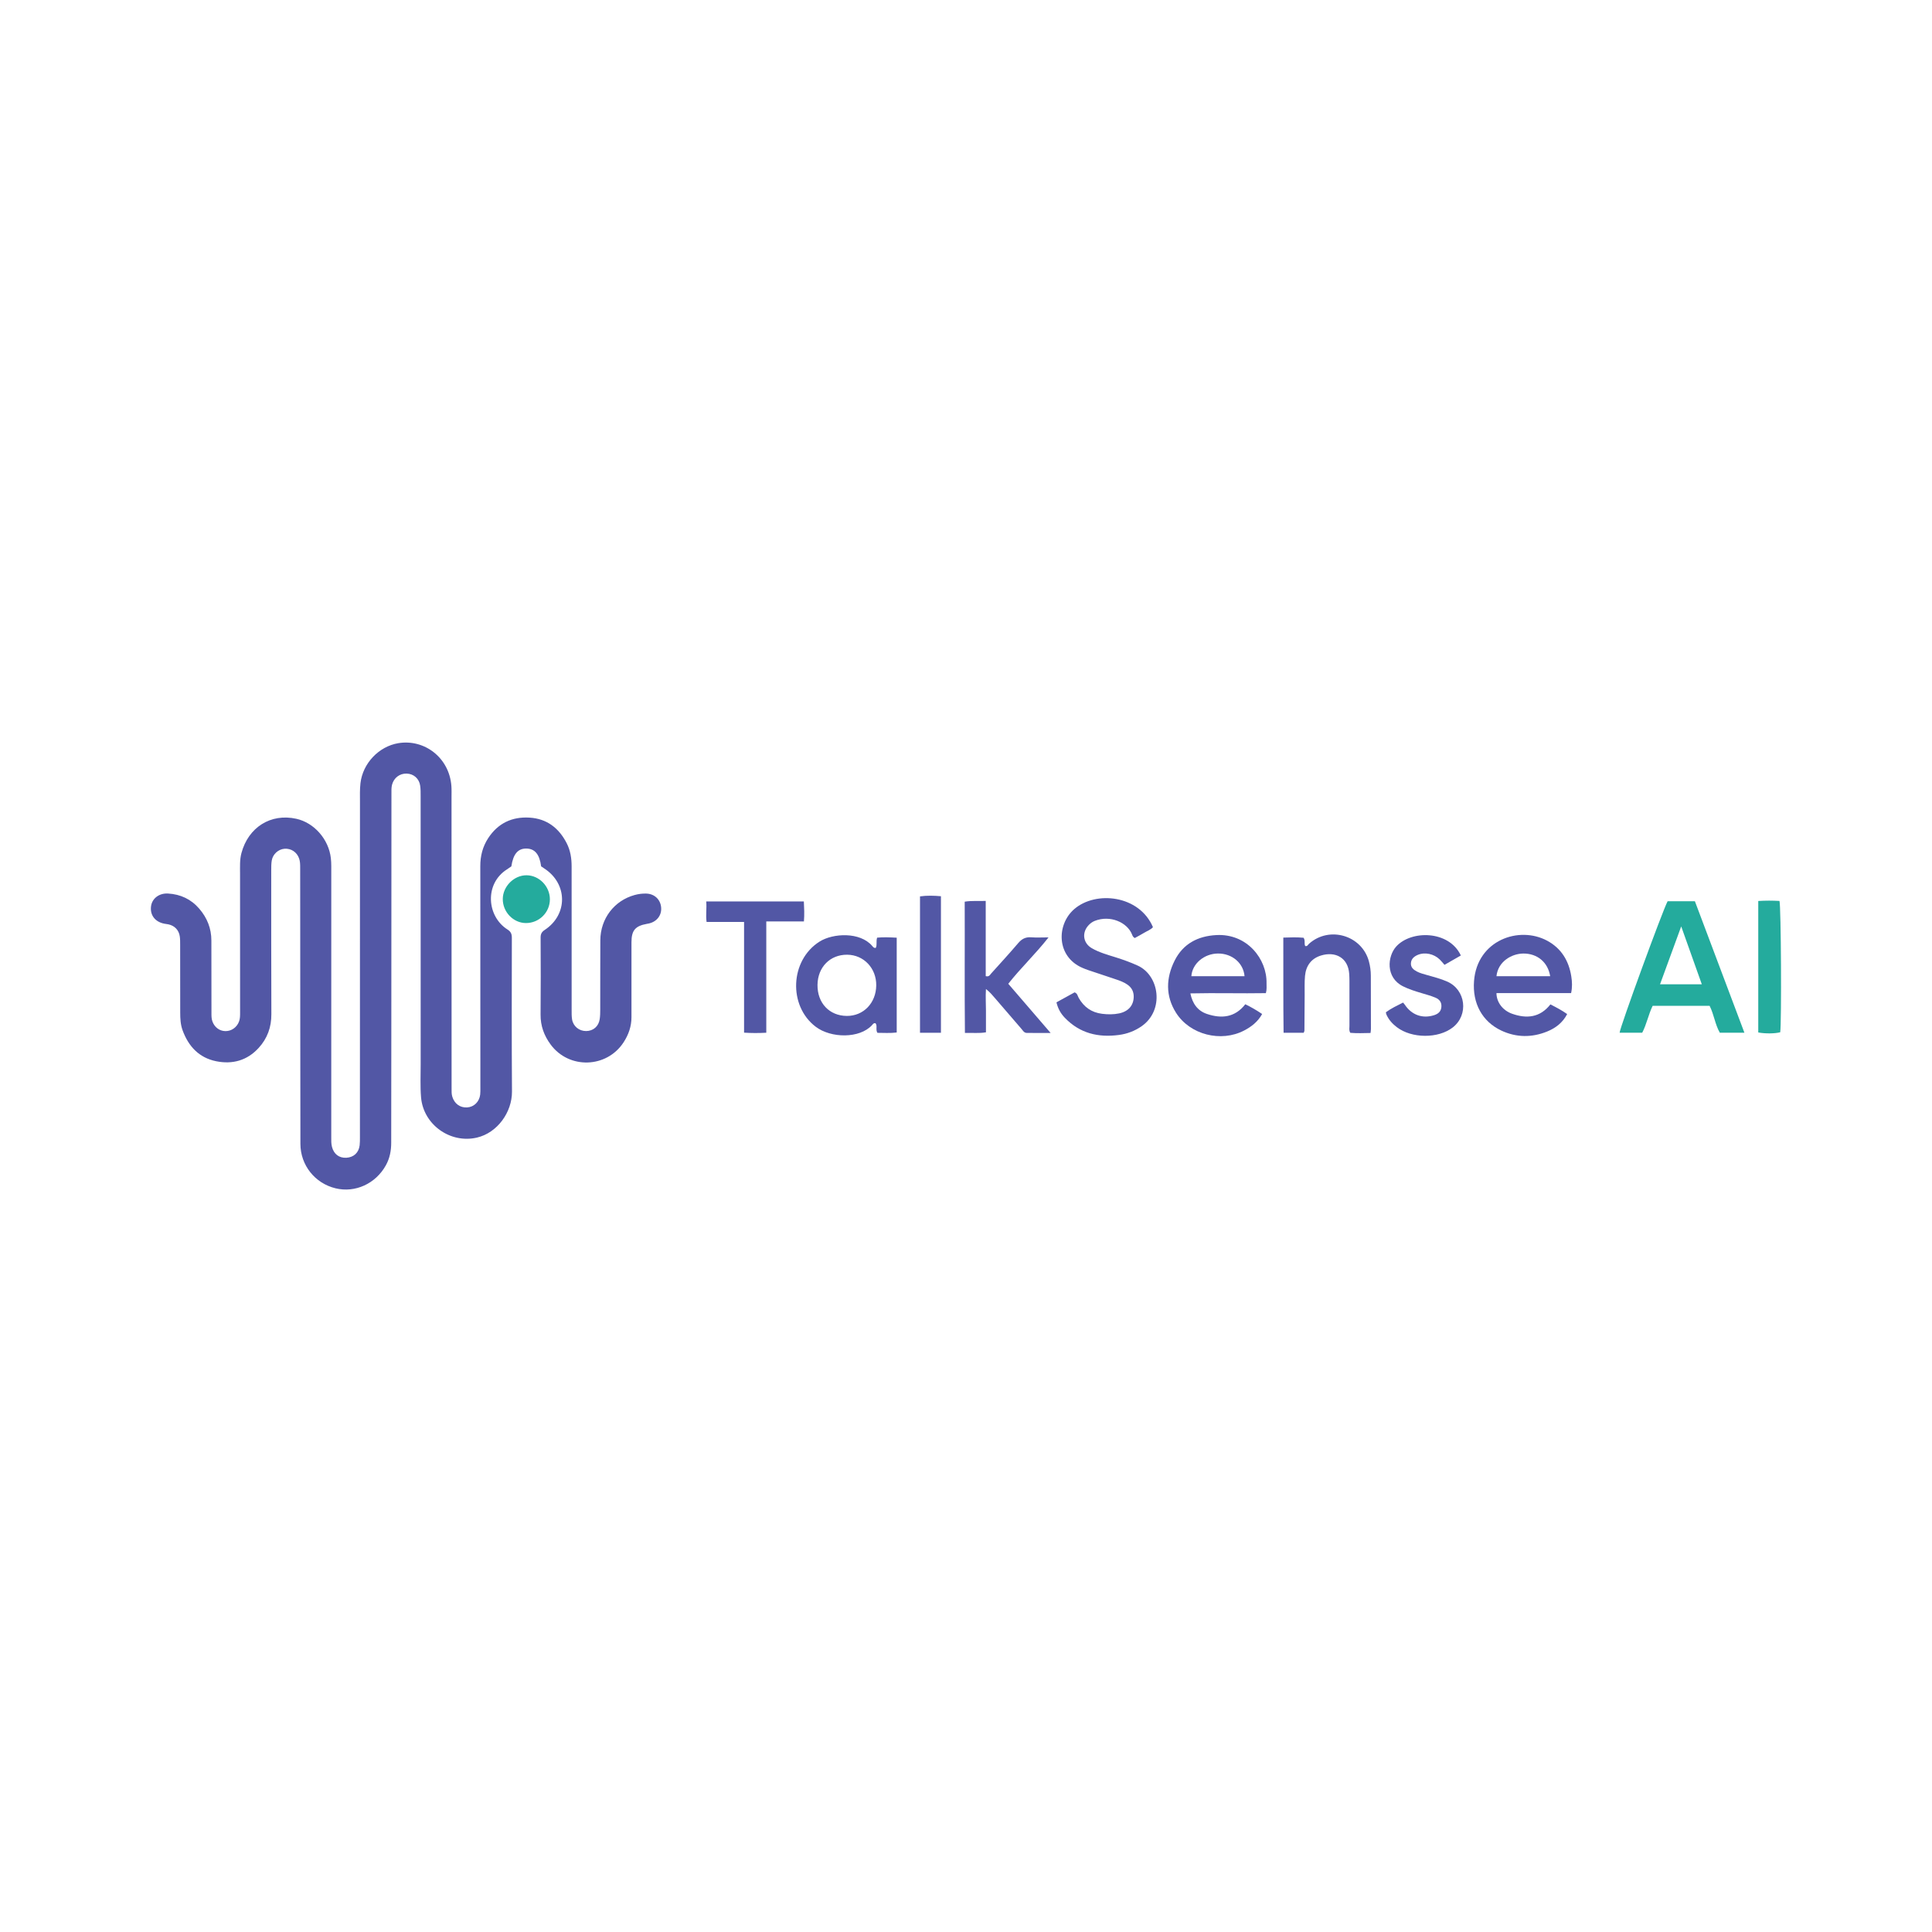
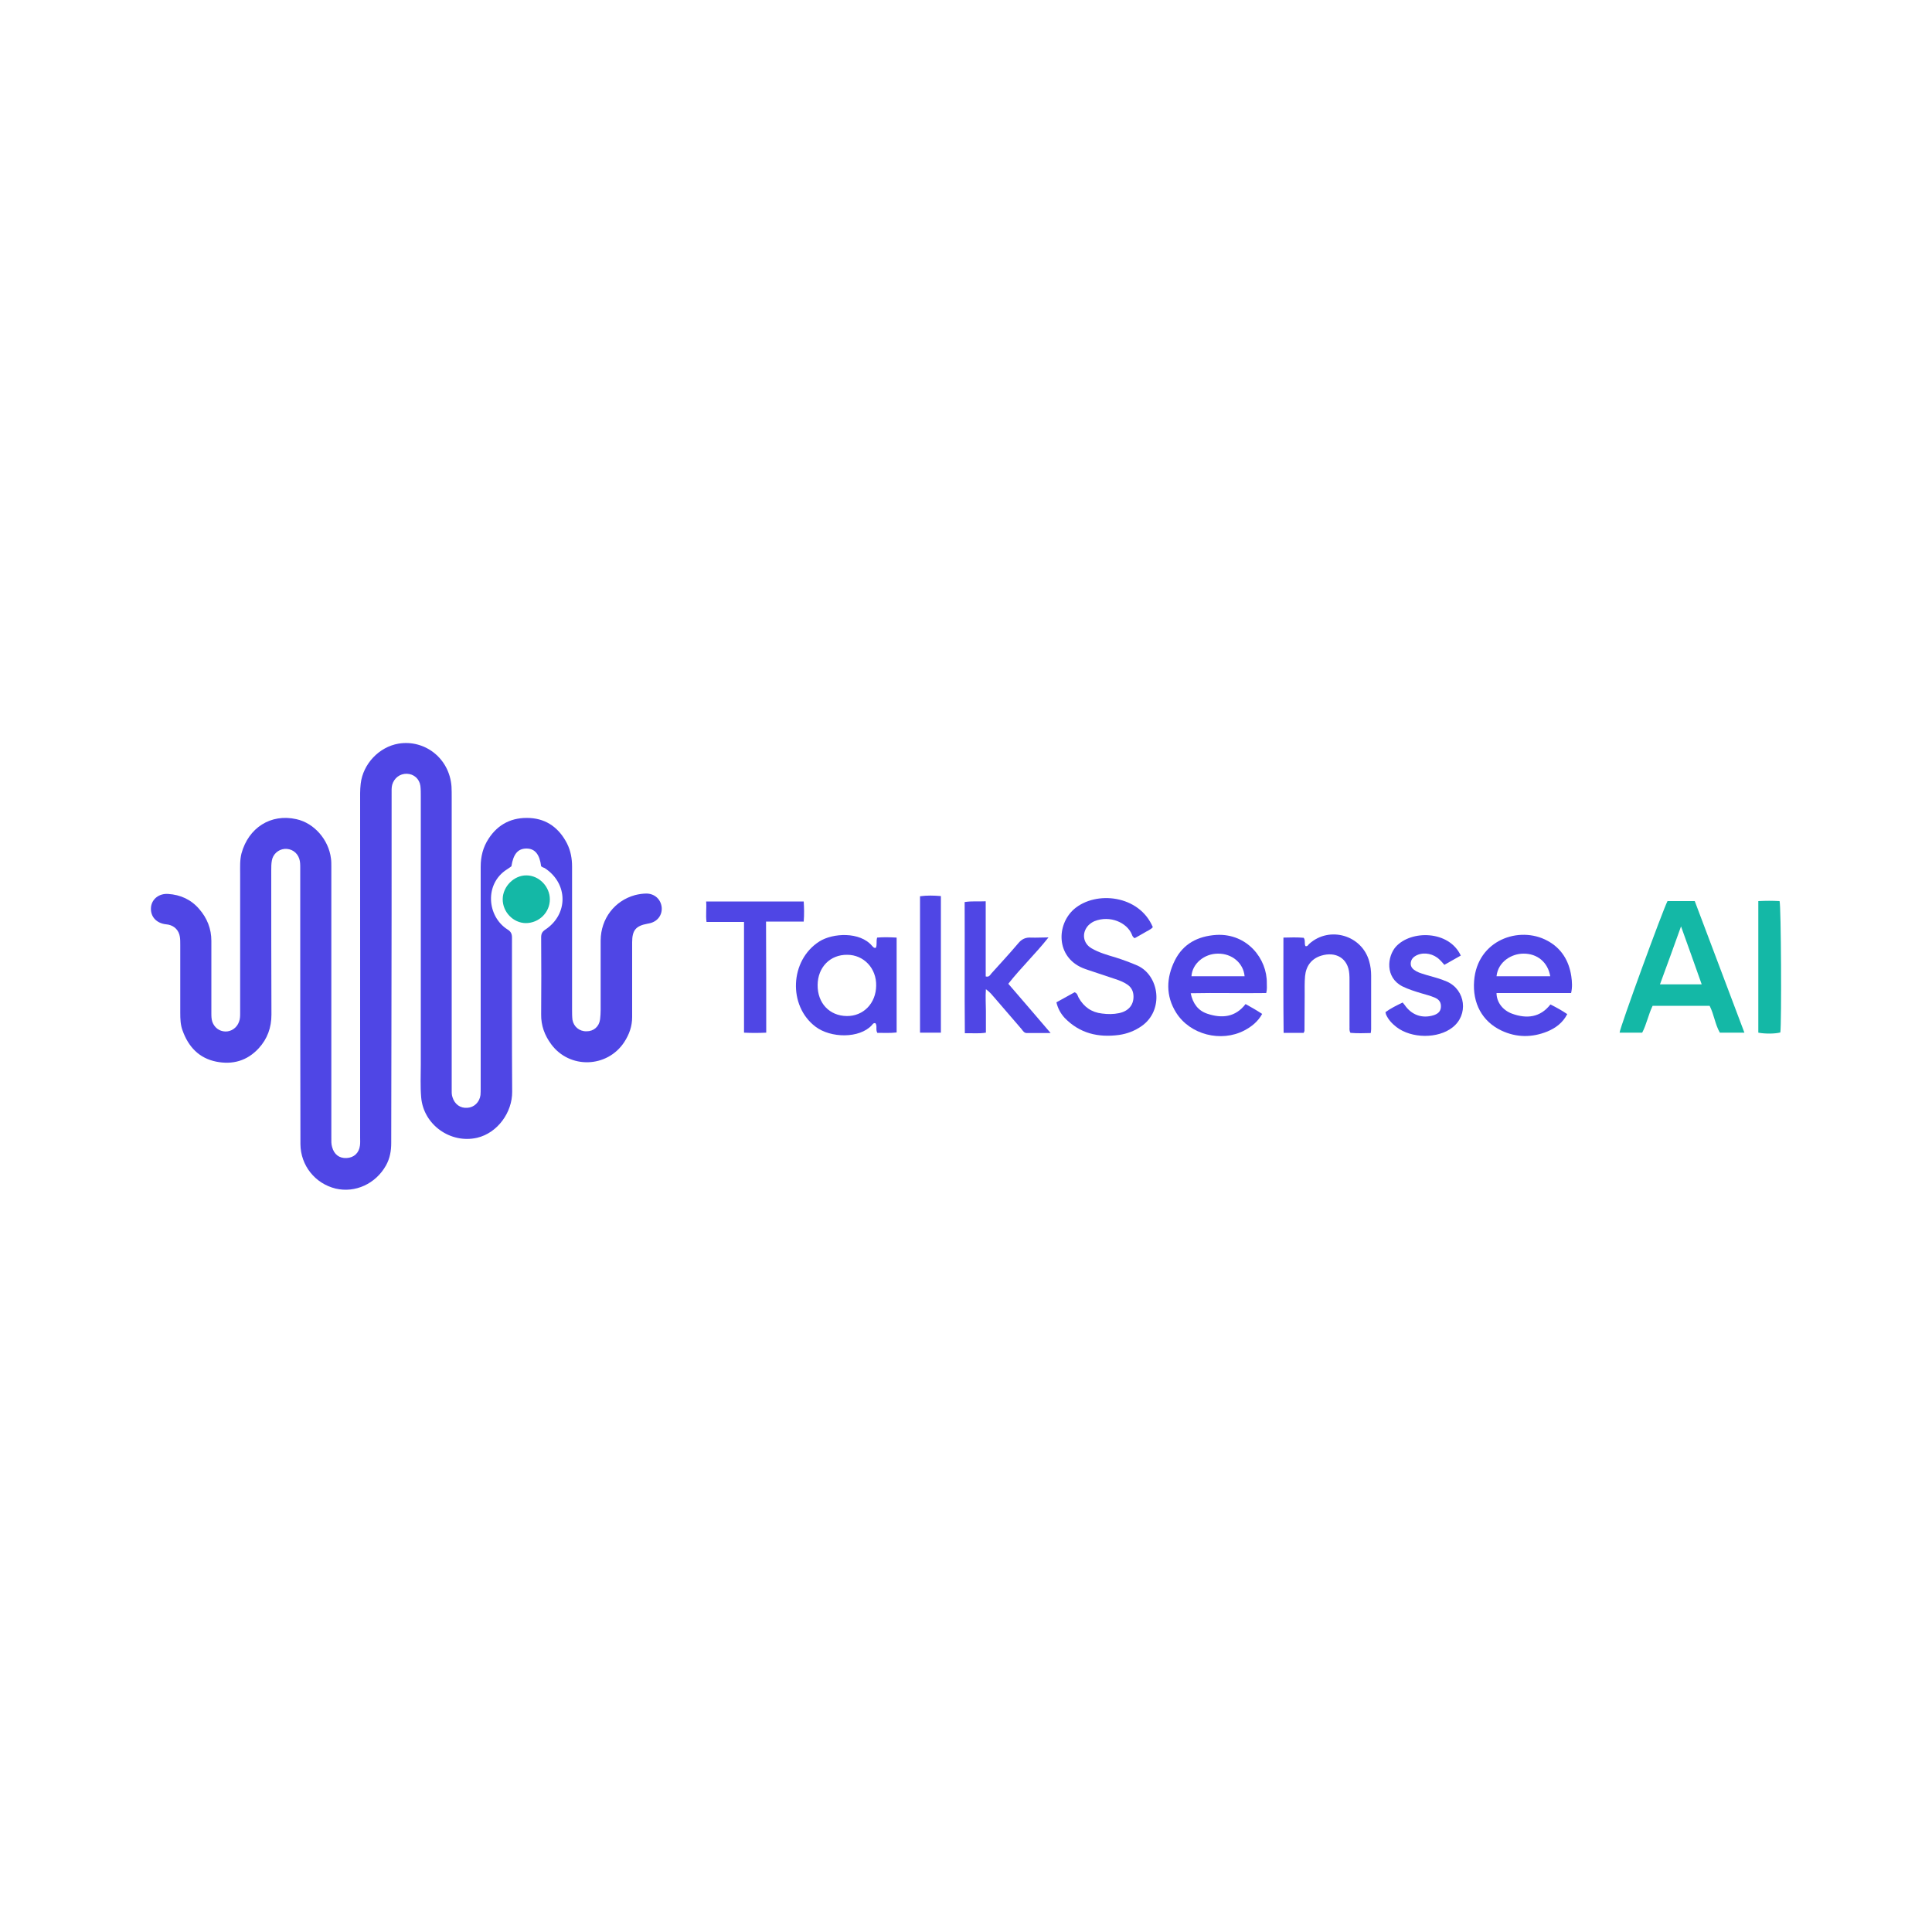
<svg xmlns="http://www.w3.org/2000/svg" version="1.1" id="Layer_1" x="0px" y="0px" viewBox="0 0 1000 1000" style="enable-background:new 0 0 1000 1000;" xml:space="preserve">
  <style type="text/css">
- 	.st0{fill:#5257A5;}
- 	.st1{fill:#24AB9D;}
+ 	.st0{fill:#4F46E5;}
+ 	.st1{fill:#14B8A6;}
</style>
-   <g>
-     <path class="st0" d="M280.09,448.43c-0.82-6.26-3.27-9.16-7.62-9.22c-4.4-0.05-6.83,2.81-7.8,9.23c-0.74,0.5-1.5,1.06-2.3,1.57   c-11.67,7.44-10.45,24.27,0.29,31.09c1.79,1.13,2.27,2.34,2.27,4.3c-0.04,26.52-0.12,53.03,0.07,79.55   c0.08,10.75-7.59,21.39-18.11,23.86c-13.82,3.25-27.79-6.7-28.96-20.88c-0.46-5.68-0.19-11.36-0.19-17.04   c-0.03-46.29-0.01-92.57-0.02-138.86c0-1.77,0.02-3.57-0.23-5.31c-0.52-3.73-3.36-6.2-6.99-6.31c-3.63-0.11-6.63,2.19-7.57,5.73   c-0.4,1.52-0.32,3.06-0.32,4.59c-0.02,41.43-0.04,82.86-0.06,124.3c-0.01,18.82-0.05,37.64-0.06,56.47c0,4.1-0.74,7.98-2.74,11.61   c-5.26,9.55-15.87,14.44-26.1,11.95c-10.61-2.58-18.13-11.93-18.16-22.98c-0.08-38.59-0.07-77.18-0.1-115.77   c-0.01-9.11-0.03-18.23-0.02-27.34c0-1.55-0.03-3.09-0.53-4.56c-1.14-3.37-4.21-5.39-7.66-5.09c-3.16,0.28-5.99,2.82-6.52,6.08   c-0.27,1.62-0.27,3.3-0.27,4.95c0,24.86-0.03,49.72,0.07,74.58c0.03,6.75-2.08,12.56-6.58,17.48c-5.96,6.52-13.53,8.59-21.97,6.89   c-8.91-1.8-14.38-7.73-17.42-16.07c-1.06-2.93-1.21-6.01-1.21-9.11c0-11.72-0.01-23.44-0.03-35.16c0-1.42,0.01-2.85-0.19-4.25   c-0.46-3.29-2.67-5.58-5.9-6.27c-0.69-0.15-1.41-0.21-2.1-0.34c-4.83-0.93-7.52-4.5-6.87-9.1c0.57-4.02,4.23-6.78,8.8-6.51   c6.45,0.37,11.91,2.93,16.14,7.84c4.08,4.74,6.29,10.21,6.28,16.55c-0.02,12.43,0.02,24.86,0.04,37.29c0,1.53-0.04,3.07,0.51,4.56   c1.1,2.99,3.63,4.91,6.68,4.97c3.14,0.06,5.96-1.93,7.08-4.96c0.55-1.48,0.55-3.02,0.55-4.55c-0.01-24.03-0.02-48.06-0.02-72.09   c0-3.54-0.21-7.1,0.73-10.59c3.56-13.24,15.08-20.66,28.4-17.71c9.24,2.04,16.73,10.6,17.86,20.3c0.16,1.41,0.23,2.83,0.23,4.25   c0.01,46.76,0,93.52-0.01,140.28c0,1.66-0.06,3.31,0.36,4.94c0.96,3.8,3.72,5.9,7.48,5.68c3.78-0.22,6.38-2.6,6.85-6.42   c0.17-1.4,0.15-2.83,0.15-4.25c0.01-57.77,0.01-115.54,0.02-173.3c0-3.31-0.13-6.63,0.26-9.93c1.19-10.24,9.49-19.01,19.62-20.69   c13.4-2.21,26.32,7.4,27.44,22.16c0.14,1.88,0.07,3.79,0.07,5.68c0.01,50.31,0.02,100.62,0.03,150.93c0,1.42-0.06,2.82,0.37,4.22   c1.12,3.64,4.02,5.77,7.68,5.55c3.52-0.21,6.3-2.89,6.75-6.61c0.14-1.17,0.1-2.36,0.1-3.55c0-38.23,0.01-76.47-0.04-114.7   c-0.01-5.25,1.21-10.09,4.06-14.47c5.04-7.74,12.35-11.23,21.44-10.67c8.94,0.55,15.18,5.37,19.21,13.22   c1.94,3.77,2.56,7.82,2.56,12.03c-0.02,24.74,0,49.48,0.01,74.22c0,1.65-0.04,3.33,0.22,4.95c0.59,3.6,3.64,6.06,7.26,6.05   c3.69-0.01,6.5-2.41,7.05-6.18c0.24-1.63,0.27-3.3,0.27-4.96c0.03-11.96-0.02-23.91,0.05-35.87c0.06-11.18,7.2-20.51,17.75-23.4   c1.96-0.54,3.96-0.8,5.97-0.75c4.32,0.11,7.43,3.07,7.76,7.25c0.31,3.99-2.2,7.27-6.3,8.22c-0.35,0.08-0.7,0.13-1.05,0.2   c-6.1,1.1-8.02,3.42-8.01,9.6c0.01,12.9,0,25.8,0,38.71c0,4.77-1.5,9.04-4.08,13.01c-8.75,13.43-28.26,14.03-37.77,1.13   c-3.4-4.61-5.26-9.67-5.2-15.51c0.13-13.26,0.09-26.52,0.02-39.77c-0.01-1.85,0.49-2.94,2.11-4.01   c12.11-7.96,11.93-23.99-0.26-31.85C281.23,449.14,280.73,448.83,280.09,448.43z" />
-     <path class="st1" d="M902.9,534.53c-4.53,0-8.52,0-12.72,0c-2.48-4.28-2.99-9.38-5.29-13.92c-9.82,0-19.6,0-29.48,0   c-2.19,4.48-3.06,9.45-5.4,13.92c-3.96,0-7.83,0-11.7,0c0.16-2.8,22.29-63.32,24.85-68.06c4.49,0,9.08,0,14.11,0   C885.74,488.97,894.26,511.58,902.9,534.53z M859.23,509.47c7.46,0,14.36,0,21.63,0c-3.54-9.95-6.97-19.56-10.67-29.96   C866.4,489.86,862.89,499.44,859.23,509.47z" />
-     <path class="st0" d="M546.82,518.81c3.28-1.8,6.37-3.51,9.38-5.16c1.5,0.52,1.58,1.87,2.13,2.85c2.69,4.76,6.65,7.57,12.11,8.24   c2.96,0.37,5.92,0.4,8.83-0.21c4.79-1.01,7.46-4.13,7.54-8.54c0.05-2.71-1.04-4.8-3.24-6.34c-1.87-1.31-3.97-2.07-6.11-2.78   c-4.71-1.56-9.42-3.13-14.13-4.72c-1.01-0.34-2-0.73-2.98-1.15c-13.66-5.83-13.61-22.43-4.31-30.46   c11.15-9.63,33.65-7.29,40.73,9.36c-1.21,1.39-3.06,1.98-4.63,2.95c-1.59,0.99-3.27,1.83-4.79,2.67c-0.92-0.49-1.15-1.17-1.41-1.83   c-2.51-6.34-11.41-10.21-19.37-7.01c-1.22,0.49-2.26,1.28-3.16,2.25c-3.53,3.79-2.84,9.19,1.63,11.81   c3.9,2.29,8.28,3.46,12.56,4.81c3.84,1.21,7.6,2.56,11.28,4.24c11.29,5.16,13.84,23.09,2.08,31.34c-3.57,2.5-7.51,3.99-11.79,4.56   c-10.69,1.43-20.23-0.82-27.95-8.82C549.13,524.72,547.63,522.22,546.82,518.81z" />
-     <path class="st0" d="M453.3,490.61c0.79-1.52,0.06-3.24,0.69-5.28c3.16-0.31,6.51-0.18,10.15,0.02c0,16.4,0,32.65,0,49.07   c-3.46,0.43-6.82,0.16-10,0.17c-1.04-1.74,0.11-3.58-0.96-4.95c-0.98-0.24-1.39,0.49-1.82,0.97c-6.44,7.03-21.26,6.83-29.17,0.82   c-14.29-10.85-13.29-34.42,2.02-44.07c6.9-4.35,20.96-5.16,27.27,2.29C451.9,490.15,452.34,490.8,453.3,490.61z M438.48,494.16   c-8.83-0.06-15.21,6.42-15.34,15.57c-0.13,9.41,6.11,16.04,15.15,16.11c8.63,0.06,15.11-6.63,15.25-15.74   C453.67,501.18,447.09,494.21,438.48,494.16z" />
-     <path class="st0" d="M653.28,524.85c-2.22,4.02-5.55,6.58-9.35,8.56c-11.99,6.22-28,2.19-35.21-9.18   c-5.54-8.74-5.22-18.11-0.7-27.08c4.35-8.63,11.93-12.65,21.58-13.16c15.91-0.84,26.23,12.41,25.96,24.97   c-0.03,1.52,0.21,3.06-0.34,5.09c-12.79,0.23-25.72-0.18-39.09,0.13c1.1,5.31,3.78,9.02,8.59,10.64   c7.52,2.53,14.49,1.87,19.84-5.02C647.62,521.28,650.43,522.92,653.28,524.85z M616.65,505.28c9.17,0,18.34,0,27.52,0   c-0.57-6.83-6.47-11.8-13.75-11.74C623.26,493.59,617.08,498.81,616.65,505.28z" />
-     <path class="st0" d="M813.2,514.03c-12.89,0-25.76,0-38.63,0c0.01,4.6,3.12,8.92,8.07,10.68c7.53,2.67,14.46,2.03,19.85-4.84   c3.02,1.54,5.92,3.06,8.67,5.01c-2.32,4.48-6.01,7.25-10.32,9.01c-7.93,3.24-16.03,3.17-23.78-0.48   c-9.88-4.66-14.99-14.1-14.1-25.66c1.62-21.13,23.32-28.7,37.89-20.82c7.27,3.93,11.18,10.37,12.44,18.42   C813.74,508.13,813.87,510.98,813.2,514.03z M802.37,505.27c-1.18-7.24-6.66-11.76-13.88-11.72c-5.98,0.03-13.13,4.09-13.92,11.72   C783.83,505.27,793.08,505.27,802.37,505.27z" />
-     <path class="st0" d="M542.72,485.19c-6.77,8.64-14.27,15.68-20.84,24.01c7.09,8.24,14.21,16.5,21.92,25.46   c-4.75,0-8.59,0.05-12.43-0.03c-1.32-0.03-1.95-1.25-2.7-2.12c-4.57-5.27-9.1-10.58-13.66-15.86c-1.29-1.5-2.54-3.06-4.68-4.73   c-0.27,4.1,0.01,7.68,0,11.25c-0.01,3.66,0,7.31,0,11.15c-3.64,0.63-7.01,0.19-10.89,0.33c-0.23-22.74-0.02-45.26-0.11-67.94   c3.66-0.62,7.06-0.22,10.88-0.4c0,13.12,0,26.07,0,38.94c1.82,0.48,2.26-0.76,2.89-1.46c4.68-5.17,9.39-10.33,13.92-15.64   c1.84-2.16,3.82-3.23,6.71-3C536.5,485.36,539.31,485.19,542.72,485.19z" />
-     <path class="st0" d="M674.8,534.56c-3.37,0-6.66,0-10.42,0c-0.23-16.34-0.06-32.59-0.14-49.26c3.65-0.13,7.12-0.24,10.48,0.08   c1.02,1.44,0.18,2.99,0.86,4.28c1.07,0.31,1.41-0.67,1.97-1.17c10.47-9.36,27.34-4.41,30.99,9.1c0.65,2.41,0.99,4.87,1,7.36   c0.04,9.23,0.04,18.45,0.05,27.68c0,0.58-0.11,1.16-0.2,2.04c-3.56,0.08-7.05,0.21-10.47-0.08c-0.78-1.26-0.44-2.46-0.45-3.61   c-0.02-7.81,0.01-15.61,0-23.42c0-1.18-0.05-2.37-0.13-3.55c-0.57-8.22-7.08-11.78-14.68-9.41c-5.03,1.57-7.71,5.37-8.19,10.52   c-0.31,3.29-0.15,6.62-0.18,9.93c-0.05,6.15-0.07,12.3-0.12,18.45C675.16,533.73,675.02,533.95,674.8,534.56z" />
-     <path class="st0" d="M756.13,494.56c-2.88,1.65-5.63,3.22-8.45,4.84c-0.89-1-1.62-1.92-2.45-2.74c-3.04-3-7.8-3.98-11.5-2.37   c-1.82,0.8-3.25,2.02-3.43,4.15c-0.19,2.23,1.25,3.44,3.01,4.38c1.68,0.9,3.53,1.34,5.35,1.87c3.52,1.01,7.08,1.89,10.45,3.39   c9.6,4.26,11.16,17.23,2.85,23.71c-7.51,5.86-21.25,5.79-29-0.15c-2.29-1.75-4.17-3.85-5.36-6.51c-0.14-0.31-0.16-0.67-0.27-1.18   c2.73-2.03,5.8-3.45,8.89-5.02c0.37,0.45,0.7,0.78,0.95,1.17c3.56,5.28,9.12,7.24,15.05,5.38c2.1-0.66,3.57-1.82,3.82-4.13   c0.24-2.27-0.69-3.99-3.14-5c-2.29-0.95-4.7-1.6-7.07-2.31c-3.29-0.98-6.55-1.99-9.64-3.53c-9.15-4.57-8.04-15.55-3.54-20.56   C730.39,481.32,750.04,481.5,756.13,494.56z" />
-     <path class="st0" d="M396.63,534.54c-4.12,0.22-7.63,0.21-11.5-0.04c0-19.06,0-38.04,0-57.3c-6.57,0-12.78,0-19.4,0   c-0.52-3.63,0.15-7-0.19-10.62c16.89,0,33.5,0,50.53,0c0.17,3.32,0.34,6.68,0.04,10.36c-6.45,0-12.79,0-19.48,0   C396.63,496.21,396.63,515.19,396.63,534.54z" />
-     <path class="st1" d="M910.07,466.35c3.78-0.25,7.41-0.22,10.98-0.03c0.83,2.54,1.13,63,0.39,67.97c-2.68,0.73-7.72,0.8-11.37,0.11   C910.07,511.83,910.07,489.21,910.07,466.35z" />
-     <path class="st0" d="M487.03,534.55c-3.73,0-7.24,0-10.84,0c0-23.6,0-46.99,0-70.59c3.65-0.5,7.13-0.39,10.84-0.08   C487.03,487.43,487.03,510.81,487.03,534.55z" />
-     <path class="st1" d="M272.15,477.77c-6.53-0.06-11.99-5.8-11.91-12.51c0.07-6.53,5.85-12.27,12.32-12.22   c6.52,0.04,12.06,5.75,12.06,12.42C284.63,472.29,279,477.84,272.15,477.77z" />
-   </g>
+   <path class="st0" d="M280.1,448.4c-0.8-6.3-3.3-9.2-7.6-9.2c-4.4,0-6.8,2.8-7.8,9.2c-0.7,0.5-1.5,1.1-2.3,1.6  c-11.7,7.4-10.4,24.3,0.3,31.1c1.8,1.1,2.3,2.3,2.3,4.3c0,26.5-0.1,53,0.1,79.6c0.1,10.8-7.6,21.4-18.1,23.9  c-13.8,3.2-27.8-6.7-29-20.9c-0.5-5.7-0.2-11.4-0.2-17c0-46.3,0-92.6,0-138.9c0-1.8,0-3.6-0.2-5.3c-0.5-3.7-3.4-6.2-7-6.3  s-6.6,2.2-7.6,5.7c-0.4,1.5-0.3,3.1-0.3,4.6c0,41.4,0,82.9-0.1,124.3c0,18.8-0.1,37.6-0.1,56.5c0,4.1-0.7,8-2.7,11.6  c-5.3,9.5-15.9,14.4-26.1,12c-10.6-2.6-18.1-11.9-18.2-23c-0.1-38.6-0.1-77.2-0.1-115.8c0-9.1,0-18.2,0-27.3c0-1.5,0-3.1-0.5-4.6  c-1.1-3.4-4.2-5.4-7.7-5.1c-3.2,0.3-6,2.8-6.5,6.1c-0.3,1.6-0.3,3.3-0.3,5c0,24.9,0,49.7,0.1,74.6c0,6.8-2.1,12.6-6.6,17.5  c-6,6.5-13.5,8.6-22,6.9c-8.9-1.8-14.4-7.7-17.4-16.1c-1.1-2.9-1.2-6-1.2-9.1c0-11.7,0-23.4,0-35.2c0-1.4,0-2.9-0.2-4.2  c-0.5-3.3-2.7-5.6-5.9-6.3c-0.7-0.1-1.4-0.2-2.1-0.3c-4.8-0.9-7.5-4.5-6.9-9.1c0.6-4,4.2-6.8,8.8-6.5c6.4,0.4,11.9,2.9,16.1,7.8  c4.1,4.7,6.3,10.2,6.3,16.5c0,12.4,0,24.9,0,37.3c0,1.5,0,3.1,0.5,4.6c1.1,3,3.6,4.9,6.7,5c3.1,0.1,6-1.9,7.1-5  c0.6-1.5,0.6-3,0.6-4.5c0-24,0-48.1,0-72.1c0-3.5-0.2-7.1,0.7-10.6c3.6-13.2,15.1-20.7,28.4-17.7c9.2,2,16.7,10.6,17.9,20.3  c0.2,1.4,0.2,2.8,0.2,4.2c0,46.8,0,93.5,0,140.3c0,1.7-0.1,3.3,0.4,4.9c1,3.8,3.7,5.9,7.5,5.7c3.8-0.2,6.4-2.6,6.9-6.4  c0.2-1.4,0.1-2.8,0.1-4.2c0-57.8,0-115.5,0-173.3c0-3.3-0.1-6.6,0.3-9.9c1.2-10.2,9.5-19,19.6-20.7c13.4-2.2,26.3,7.4,27.4,22.2  c0.1,1.9,0.1,3.8,0.1,5.7c0,50.3,0,100.6,0,150.9c0,1.4-0.1,2.8,0.4,4.2c1.1,3.6,4,5.8,7.7,5.5c3.5-0.2,6.3-2.9,6.8-6.6  c0.1-1.2,0.1-2.4,0.1-3.5c0-38.2,0-76.5,0-114.7c0-5.2,1.2-10.1,4.1-14.5c5-7.7,12.3-11.2,21.4-10.7c8.9,0.5,15.2,5.4,19.2,13.2  c1.9,3.8,2.6,7.8,2.6,12c0,24.7,0,49.5,0,74.2c0,1.7,0,3.3,0.2,5c0.6,3.6,3.6,6.1,7.3,6c3.7,0,6.5-2.4,7-6.2c0.2-1.6,0.3-3.3,0.3-5  c0-12,0-23.9,0-35.9c0.1-11.2,7.2-20.5,17.8-23.4c2-0.5,4-0.8,6-0.8c4.3,0.1,7.4,3.1,7.8,7.2c0.3,4-2.2,7.3-6.3,8.2  c-0.4,0.1-0.7,0.1-1,0.2c-6.1,1.1-8,3.4-8,9.6c0,12.9,0,25.8,0,38.7c0,4.8-1.5,9-4.1,13c-8.8,13.4-28.3,14-37.8,1.1  c-3.4-4.6-5.3-9.7-5.2-15.5c0.1-13.3,0.1-26.5,0-39.8c0-1.9,0.5-2.9,2.1-4c12.1-8,11.9-24-0.3-31.9  C281.2,449.1,280.7,448.8,280.1,448.4z" />
+   <path class="st1" d="M902.9,534.5c-4.5,0-8.5,0-12.7,0c-2.5-4.3-3-9.4-5.3-13.9c-9.8,0-19.6,0-29.5,0c-2.2,4.5-3.1,9.5-5.4,13.9  c-4,0-7.8,0-11.7,0c0.2-2.8,22.3-63.3,24.8-68.1c4.5,0,9.1,0,14.1,0C885.7,489,894.3,511.6,902.9,534.5z M859.2,509.5  c7.5,0,14.4,0,21.6,0c-3.5-10-7-19.6-10.7-30C866.4,489.9,862.9,499.4,859.2,509.5z" />
+   <path class="st0" d="M546.8,518.8c3.3-1.8,6.4-3.5,9.4-5.2c1.5,0.5,1.6,1.9,2.1,2.8c2.7,4.8,6.7,7.6,12.1,8.2c3,0.4,5.9,0.4,8.8-0.2  c4.8-1,7.5-4.1,7.5-8.5c0-2.7-1-4.8-3.2-6.3c-1.9-1.3-4-2.1-6.1-2.8c-4.7-1.6-9.4-3.1-14.1-4.7c-1-0.3-2-0.7-3-1.1  c-13.7-5.8-13.6-22.4-4.3-30.5c11.2-9.6,33.7-7.3,40.7,9.4c-1.2,1.4-3.1,2-4.6,3c-1.6,1-3.3,1.8-4.8,2.7c-0.9-0.5-1.2-1.2-1.4-1.8  c-2.5-6.3-11.4-10.2-19.4-7c-1.2,0.5-2.3,1.3-3.2,2.2c-3.5,3.8-2.8,9.2,1.6,11.8c3.9,2.3,8.3,3.5,12.6,4.8c3.8,1.2,7.6,2.6,11.3,4.2  c11.3,5.2,13.8,23.1,2.1,31.3c-3.6,2.5-7.5,4-11.8,4.6c-10.7,1.4-20.2-0.8-28-8.8C549.1,524.7,547.6,522.2,546.8,518.8z" />
+   <path class="st0" d="M453.3,490.6c0.8-1.5,0.1-3.2,0.7-5.3c3.2-0.3,6.5-0.2,10.1,0c0,16.4,0,32.7,0,49.1c-3.5,0.4-6.8,0.2-10,0.2  c-1-1.7,0.1-3.6-1-5c-1-0.2-1.4,0.5-1.8,1c-6.4,7-21.3,6.8-29.2,0.8c-14.3-10.8-13.3-34.4,2-44.1c6.9-4.4,21-5.2,27.3,2.3  C451.9,490.1,452.3,490.8,453.3,490.6z M438.5,494.2c-8.8-0.1-15.2,6.4-15.3,15.6c-0.1,9.4,6.1,16,15.1,16.1  c8.6,0.1,15.1-6.6,15.2-15.7C453.7,501.2,447.1,494.2,438.5,494.2z" />
+   <path class="st0" d="M653.3,524.8c-2.2,4-5.5,6.6-9.3,8.6c-12,6.2-28,2.2-35.2-9.2c-5.5-8.7-5.2-18.1-0.7-27.1  c4.3-8.6,11.9-12.6,21.6-13.2c15.9-0.8,26.2,12.4,26,25c0,1.5,0.2,3.1-0.3,5.1c-12.8,0.2-25.7-0.2-39.1,0.1c1.1,5.3,3.8,9,8.6,10.6  c7.5,2.5,14.5,1.9,19.8-5C647.6,521.3,650.4,522.9,653.3,524.8z M616.7,505.3c9.2,0,18.3,0,27.5,0c-0.6-6.8-6.5-11.8-13.8-11.7  C623.3,493.6,617.1,498.8,616.7,505.3z" />
+   <path class="st0" d="M813.2,514c-12.9,0-25.8,0-38.6,0c0,4.6,3.1,8.9,8.1,10.7c7.5,2.7,14.5,2,19.8-4.8c3,1.5,5.9,3.1,8.7,5  c-2.3,4.5-6,7.2-10.3,9c-7.9,3.2-16,3.2-23.8-0.5c-9.9-4.7-15-14.1-14.1-25.7c1.6-21.1,23.3-28.7,37.9-20.8  c7.3,3.9,11.2,10.4,12.4,18.4C813.7,508.1,813.9,511,813.2,514z M802.4,505.3c-1.2-7.2-6.7-11.8-13.9-11.7c-6,0-13.1,4.1-13.9,11.7  C783.8,505.3,793.1,505.3,802.4,505.3z" />
+   <path class="st0" d="M542.7,485.2c-6.8,8.6-14.3,15.7-20.8,24c7.1,8.2,14.2,16.5,21.9,25.5c-4.8,0-8.6,0-12.4,0  c-1.3,0-2-1.2-2.7-2.1c-4.6-5.3-9.1-10.6-13.7-15.9c-1.3-1.5-2.5-3.1-4.7-4.7c-0.3,4.1,0,7.7,0,11.3c0,3.7,0,7.3,0,11.2  c-3.6,0.6-7,0.2-10.9,0.3c-0.2-22.7,0-45.3-0.1-67.9c3.7-0.6,7.1-0.2,10.9-0.4c0,13.1,0,26.1,0,38.9c1.8,0.5,2.3-0.8,2.9-1.5  c4.7-5.2,9.4-10.3,13.9-15.6c1.8-2.2,3.8-3.2,6.7-3C536.5,485.4,539.3,485.2,542.7,485.2z" />
+   <path class="st0" d="M674.8,534.6c-3.4,0-6.7,0-10.4,0c-0.2-16.3-0.1-32.6-0.1-49.3c3.7-0.1,7.1-0.2,10.5,0.1c1,1.4,0.2,3,0.9,4.3  c1.1,0.3,1.4-0.7,2-1.2c10.5-9.4,27.3-4.4,31,9.1c0.7,2.4,1,4.9,1,7.4c0,9.2,0,18.5,0,27.7c0,0.6-0.1,1.2-0.2,2  c-3.6,0.1-7,0.2-10.5-0.1c-0.8-1.3-0.4-2.5-0.5-3.6c0-7.8,0-15.6,0-23.4c0-1.2,0-2.4-0.1-3.5c-0.6-8.2-7.1-11.8-14.7-9.4  c-5,1.6-7.7,5.4-8.2,10.5c-0.3,3.3-0.2,6.6-0.2,9.9c0,6.2-0.1,12.3-0.1,18.5C675.2,533.7,675,534,674.8,534.6z" />
+   <path class="st0" d="M756.1,494.6c-2.9,1.6-5.6,3.2-8.5,4.8c-0.9-1-1.6-1.9-2.5-2.7c-3-3-7.8-4-11.5-2.4c-1.8,0.8-3.2,2-3.4,4.1  c-0.2,2.2,1.2,3.4,3,4.4c1.7,0.9,3.5,1.3,5.3,1.9c3.5,1,7.1,1.9,10.5,3.4c9.6,4.3,11.2,17.2,2.8,23.7c-7.5,5.9-21.2,5.8-29-0.2  c-2.3-1.8-4.2-3.8-5.4-6.5c-0.1-0.3-0.2-0.7-0.3-1.2c2.7-2,5.8-3.5,8.9-5c0.4,0.5,0.7,0.8,1,1.2c3.6,5.3,9.1,7.2,15,5.4  c2.1-0.7,3.6-1.8,3.8-4.1c0.2-2.3-0.7-4-3.1-5c-2.3-1-4.7-1.6-7.1-2.3c-3.3-1-6.5-2-9.6-3.5c-9.2-4.6-8-15.5-3.5-20.6  C730.4,481.3,750,481.5,756.1,494.6z" />
+   <path class="st0" d="M396.6,534.5c-4.1,0.2-7.6,0.2-11.5,0c0-19.1,0-38,0-57.3c-6.6,0-12.8,0-19.4,0c-0.5-3.6,0.1-7-0.2-10.6  c16.9,0,33.5,0,50.5,0c0.2,3.3,0.3,6.7,0,10.4c-6.5,0-12.8,0-19.5,0C396.6,496.2,396.6,515.2,396.6,534.5z" />
+   <path class="st1" d="M910.1,466.4c3.8-0.2,7.4-0.2,11,0c0.8,2.5,1.1,63,0.4,68c-2.7,0.7-7.7,0.8-11.4,0.1  C910.1,511.8,910.1,489.2,910.1,466.4z" />
+   <path class="st0" d="M487,534.5c-3.7,0-7.2,0-10.8,0c0-23.6,0-47,0-70.6c3.6-0.5,7.1-0.4,10.8-0.1C487,487.4,487,510.8,487,534.5z" />
+   <path class="st1" d="M272.1,477.8c-6.5-0.1-12-5.8-11.9-12.5c0.1-6.5,5.9-12.3,12.3-12.2c6.5,0,12.1,5.8,12.1,12.4  C284.6,472.3,279,477.8,272.1,477.8z" />
</svg>
